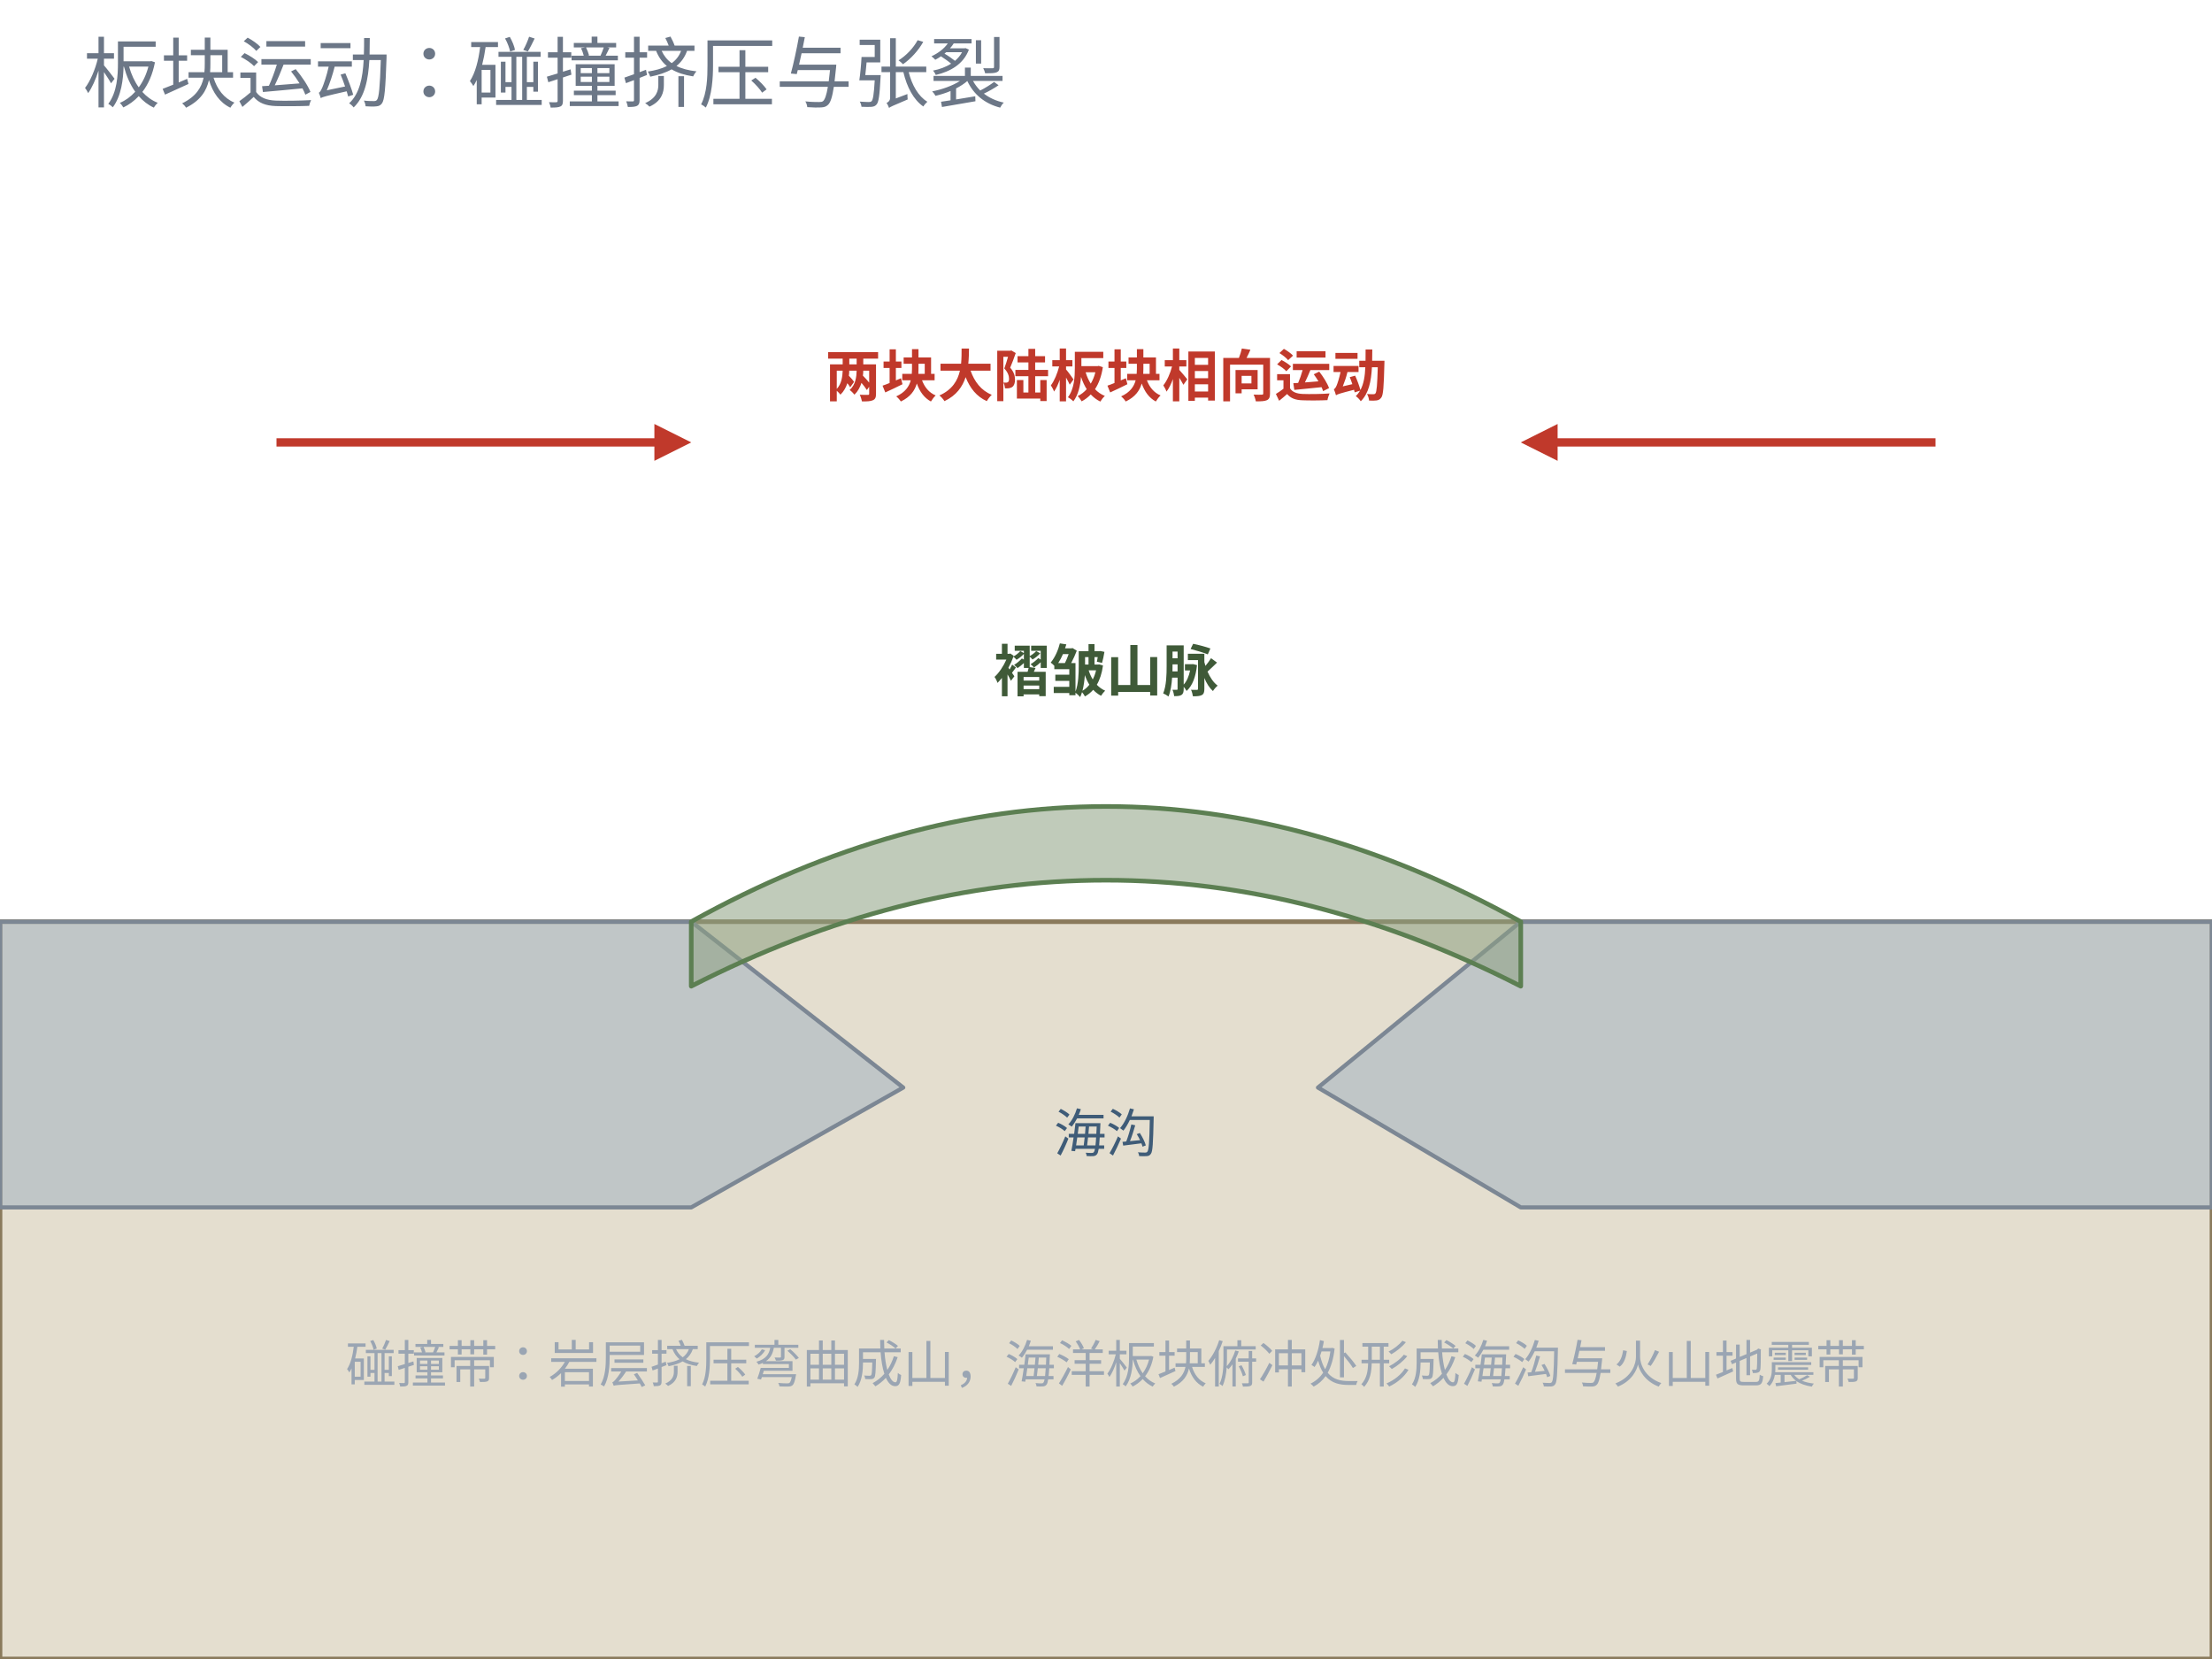
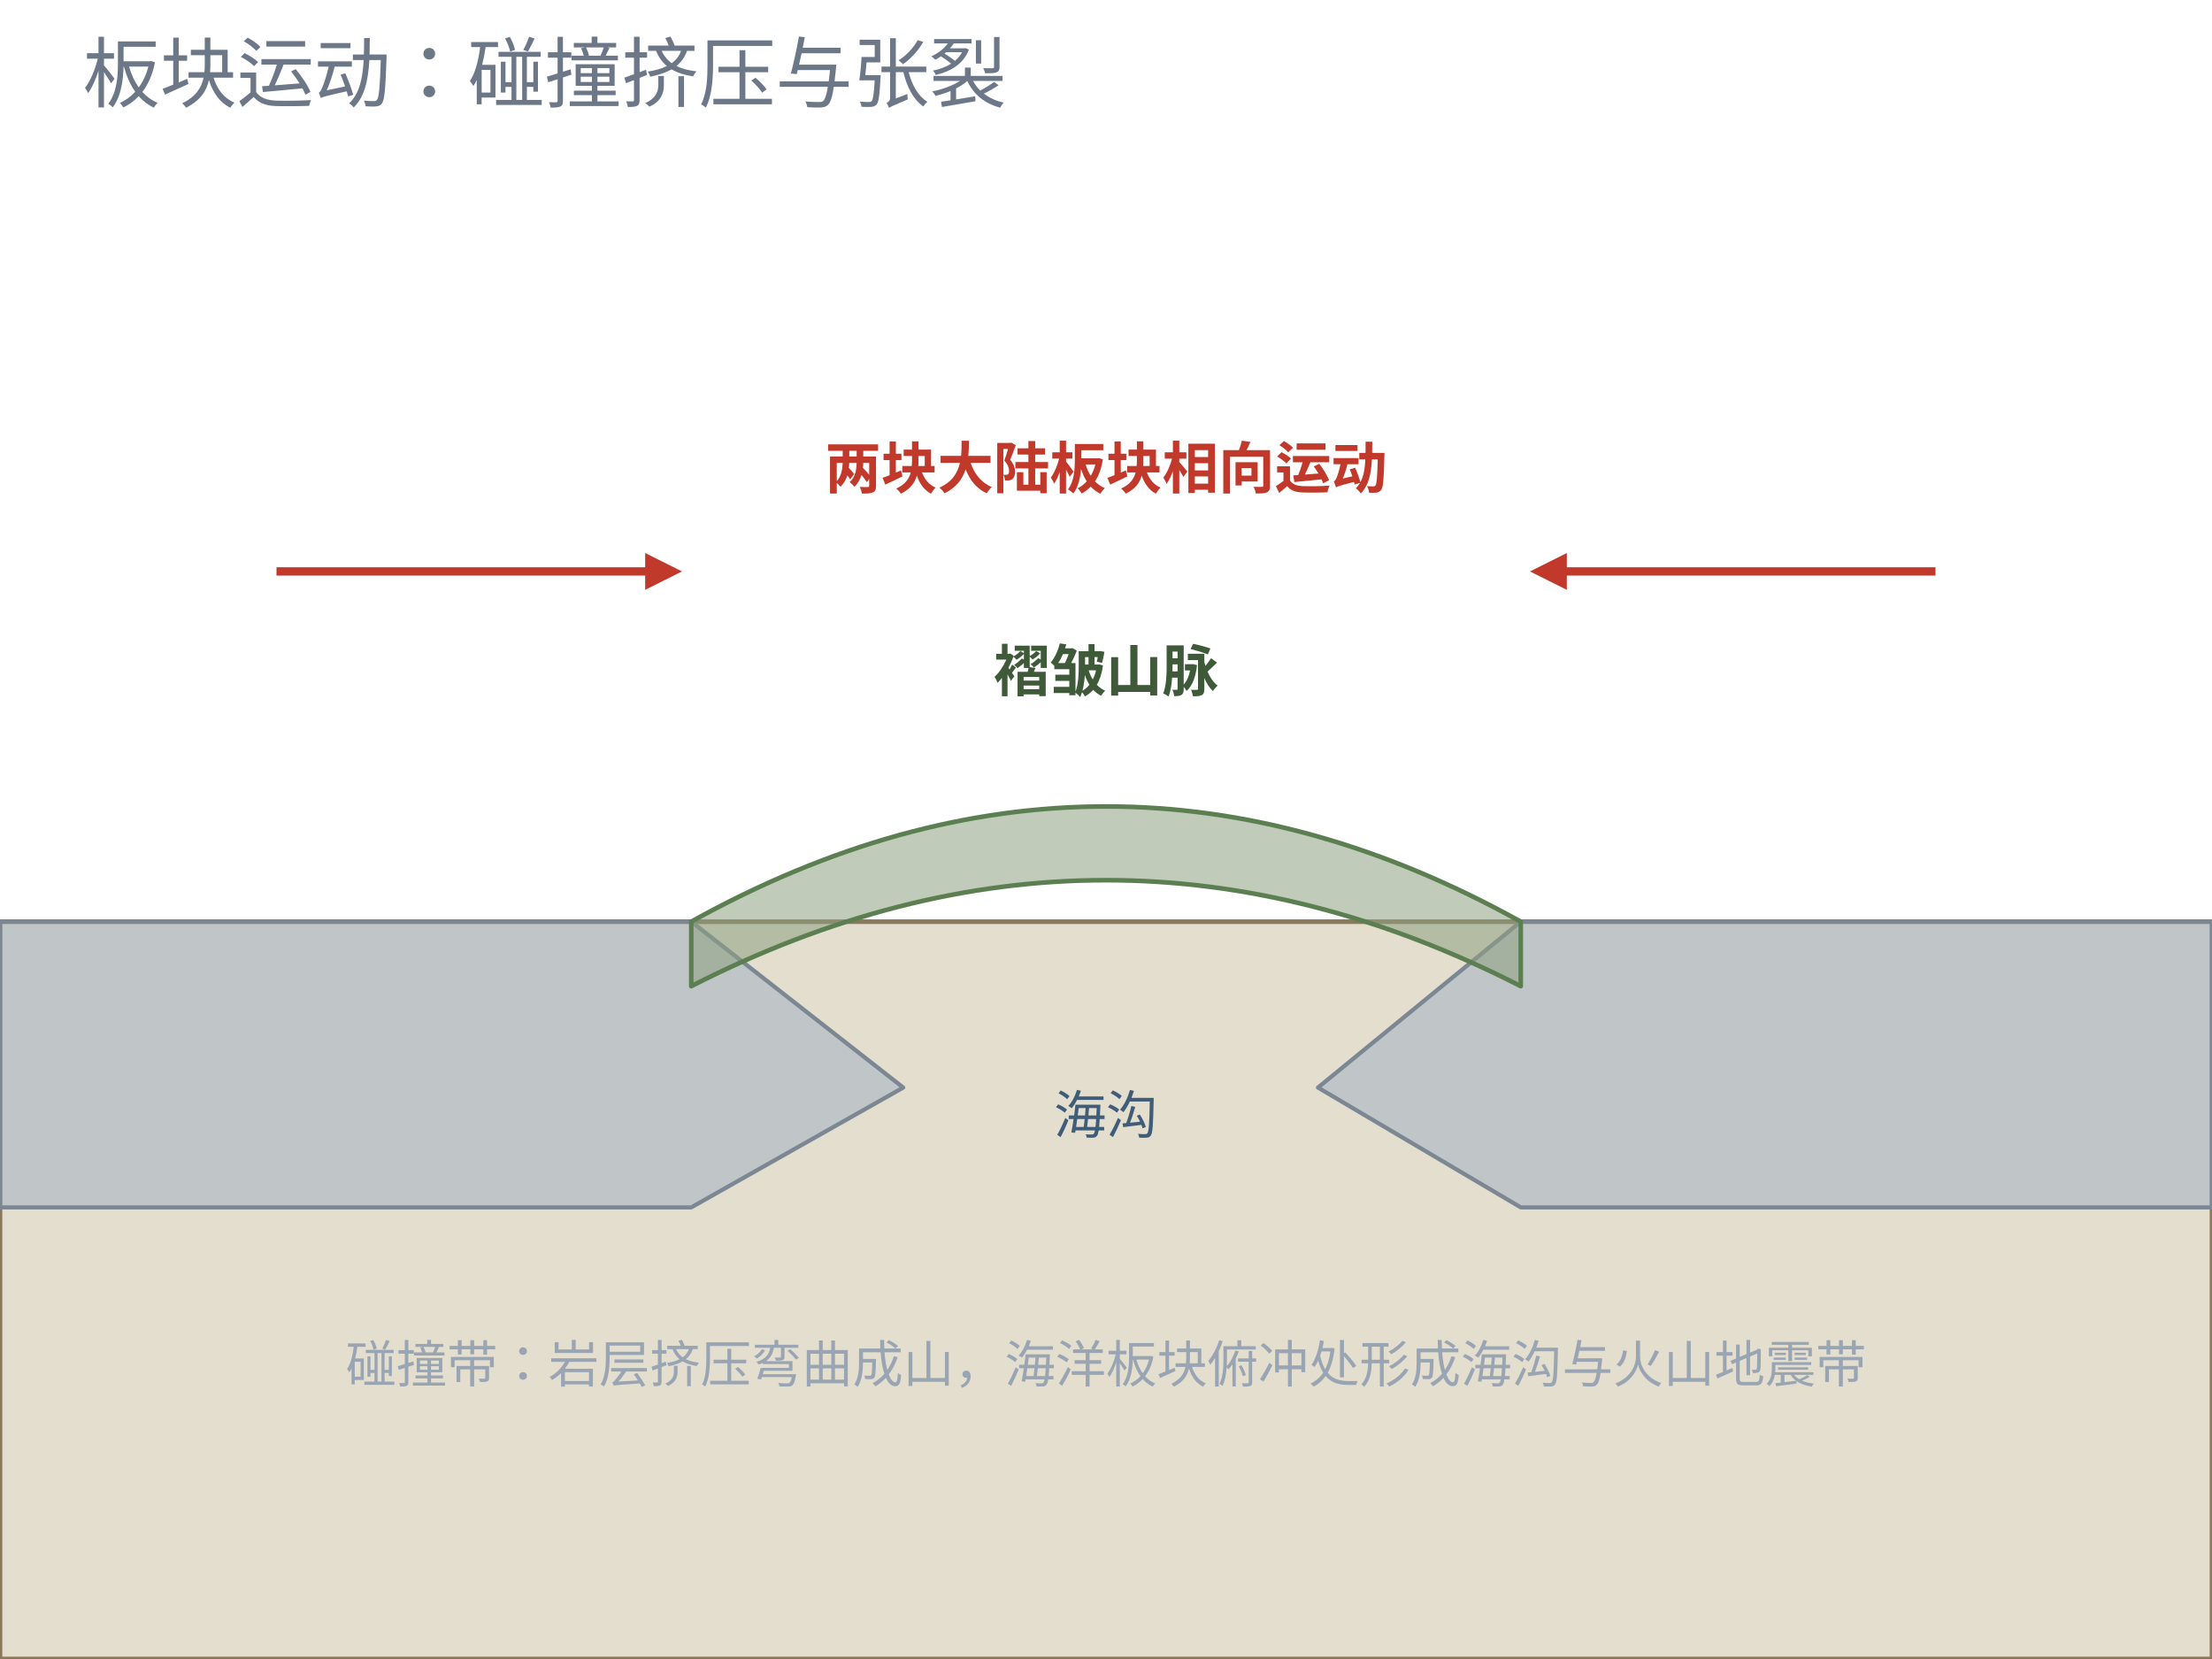
<svg xmlns="http://www.w3.org/2000/svg" viewBox="0 0 480 360" width="480" height="360" role="img" font-family="PingFang SC, Microsoft YaHei, Source Han Sans SC, sans-serif">
  <rect width="480" height="360" fill="#fff" />
  <text x="18.0" y="22.0" font-size="16.7" fill="#6C7787" text-anchor="start">板块运动：碰撞挤压与张裂</text>
  <rect x="0.0" y="200.0" width="480.0" height="160.0" rx="0.0" fill="rgba(196,182,150,.45)" stroke="#8A7A5C" stroke-width="1.00" />
  <path d="M0,200 L150,200 L196,236 L150,262 L0,262 Z" fill="rgba(150,170,190,.45)" stroke="#7C8794" stroke-width="0.90" stroke-linecap="round" stroke-linejoin="round" />
  <path d="M480,200 L330,200 L286,236 L330,262 L480,262 Z" fill="rgba(150,170,190,.45)" stroke="#7C8794" stroke-width="0.90" stroke-linecap="round" stroke-linejoin="round" />
  <path d="M150,200 Q240,150 330,200 L330,214 Q240,168 150,214 Z" fill="rgba(140,160,130,.55)" stroke="#5C7F52" stroke-width="1.00" stroke-linecap="round" stroke-linejoin="round" />
  <text x="240.0" y="150.0" font-size="12.2" fill="#3F5A38" text-anchor="middle" font-weight="600">褶皱山脉</text>
-   <text x="240.0" y="250.0" font-size="11.3" fill="#3F5C78" text-anchor="middle">海沟</text>
-   <line x1="60.0" y1="96.0" x2="142.8" y2="96.0" stroke="#C0392B" stroke-width="1.80" stroke-linecap="butt" />
-   <polygon points="150.0,96.0 142.0,100.0 142.0,92.0" fill="#C0392B" />
-   <line x1="420.0" y1="96.0" x2="337.2" y2="96.0" stroke="#C0392B" stroke-width="1.80" stroke-linecap="butt" />
-   <polygon points="330.0,96.0 338.0,92.0 338.0,100.0" fill="#C0392B" />
-   <text x="240.0" y="86.0" font-size="12.2" fill="#C0392B" text-anchor="middle" font-weight="600">两块大陆板块相向运动</text>
+   <text x="240.0" y="246.0" font-size="11.3" fill="#3F5C78" text-anchor="middle">海沟</text>
+   <line x1="60.0" y1="124.0" x2="140.8" y2="124.0" stroke="#C0392B" stroke-width="1.80" stroke-linecap="butt" />
+   <polygon points="148.0,124.0 140.0,128.0 140.0,120.0" fill="#C0392B" />
+   <line x1="420.0" y1="124.0" x2="339.2" y2="124.0" stroke="#C0392B" stroke-width="1.80" stroke-linecap="butt" />
+   <polygon points="332.0,124.0 340.0,120.0 340.0,128.0" fill="#C0392B" />
+   <text x="240.0" y="106.0" font-size="12.2" fill="#C0392B" text-anchor="middle" font-weight="600">两块大陆板块相向运动</text>
  <text x="240.0" y="300.0" font-size="11.0" fill="#9AA5B3" text-anchor="middle">碰撞带：岩层挤压弯曲成山，海洋板块俯冲处形成海沟与火山地震带</text>
</svg>
